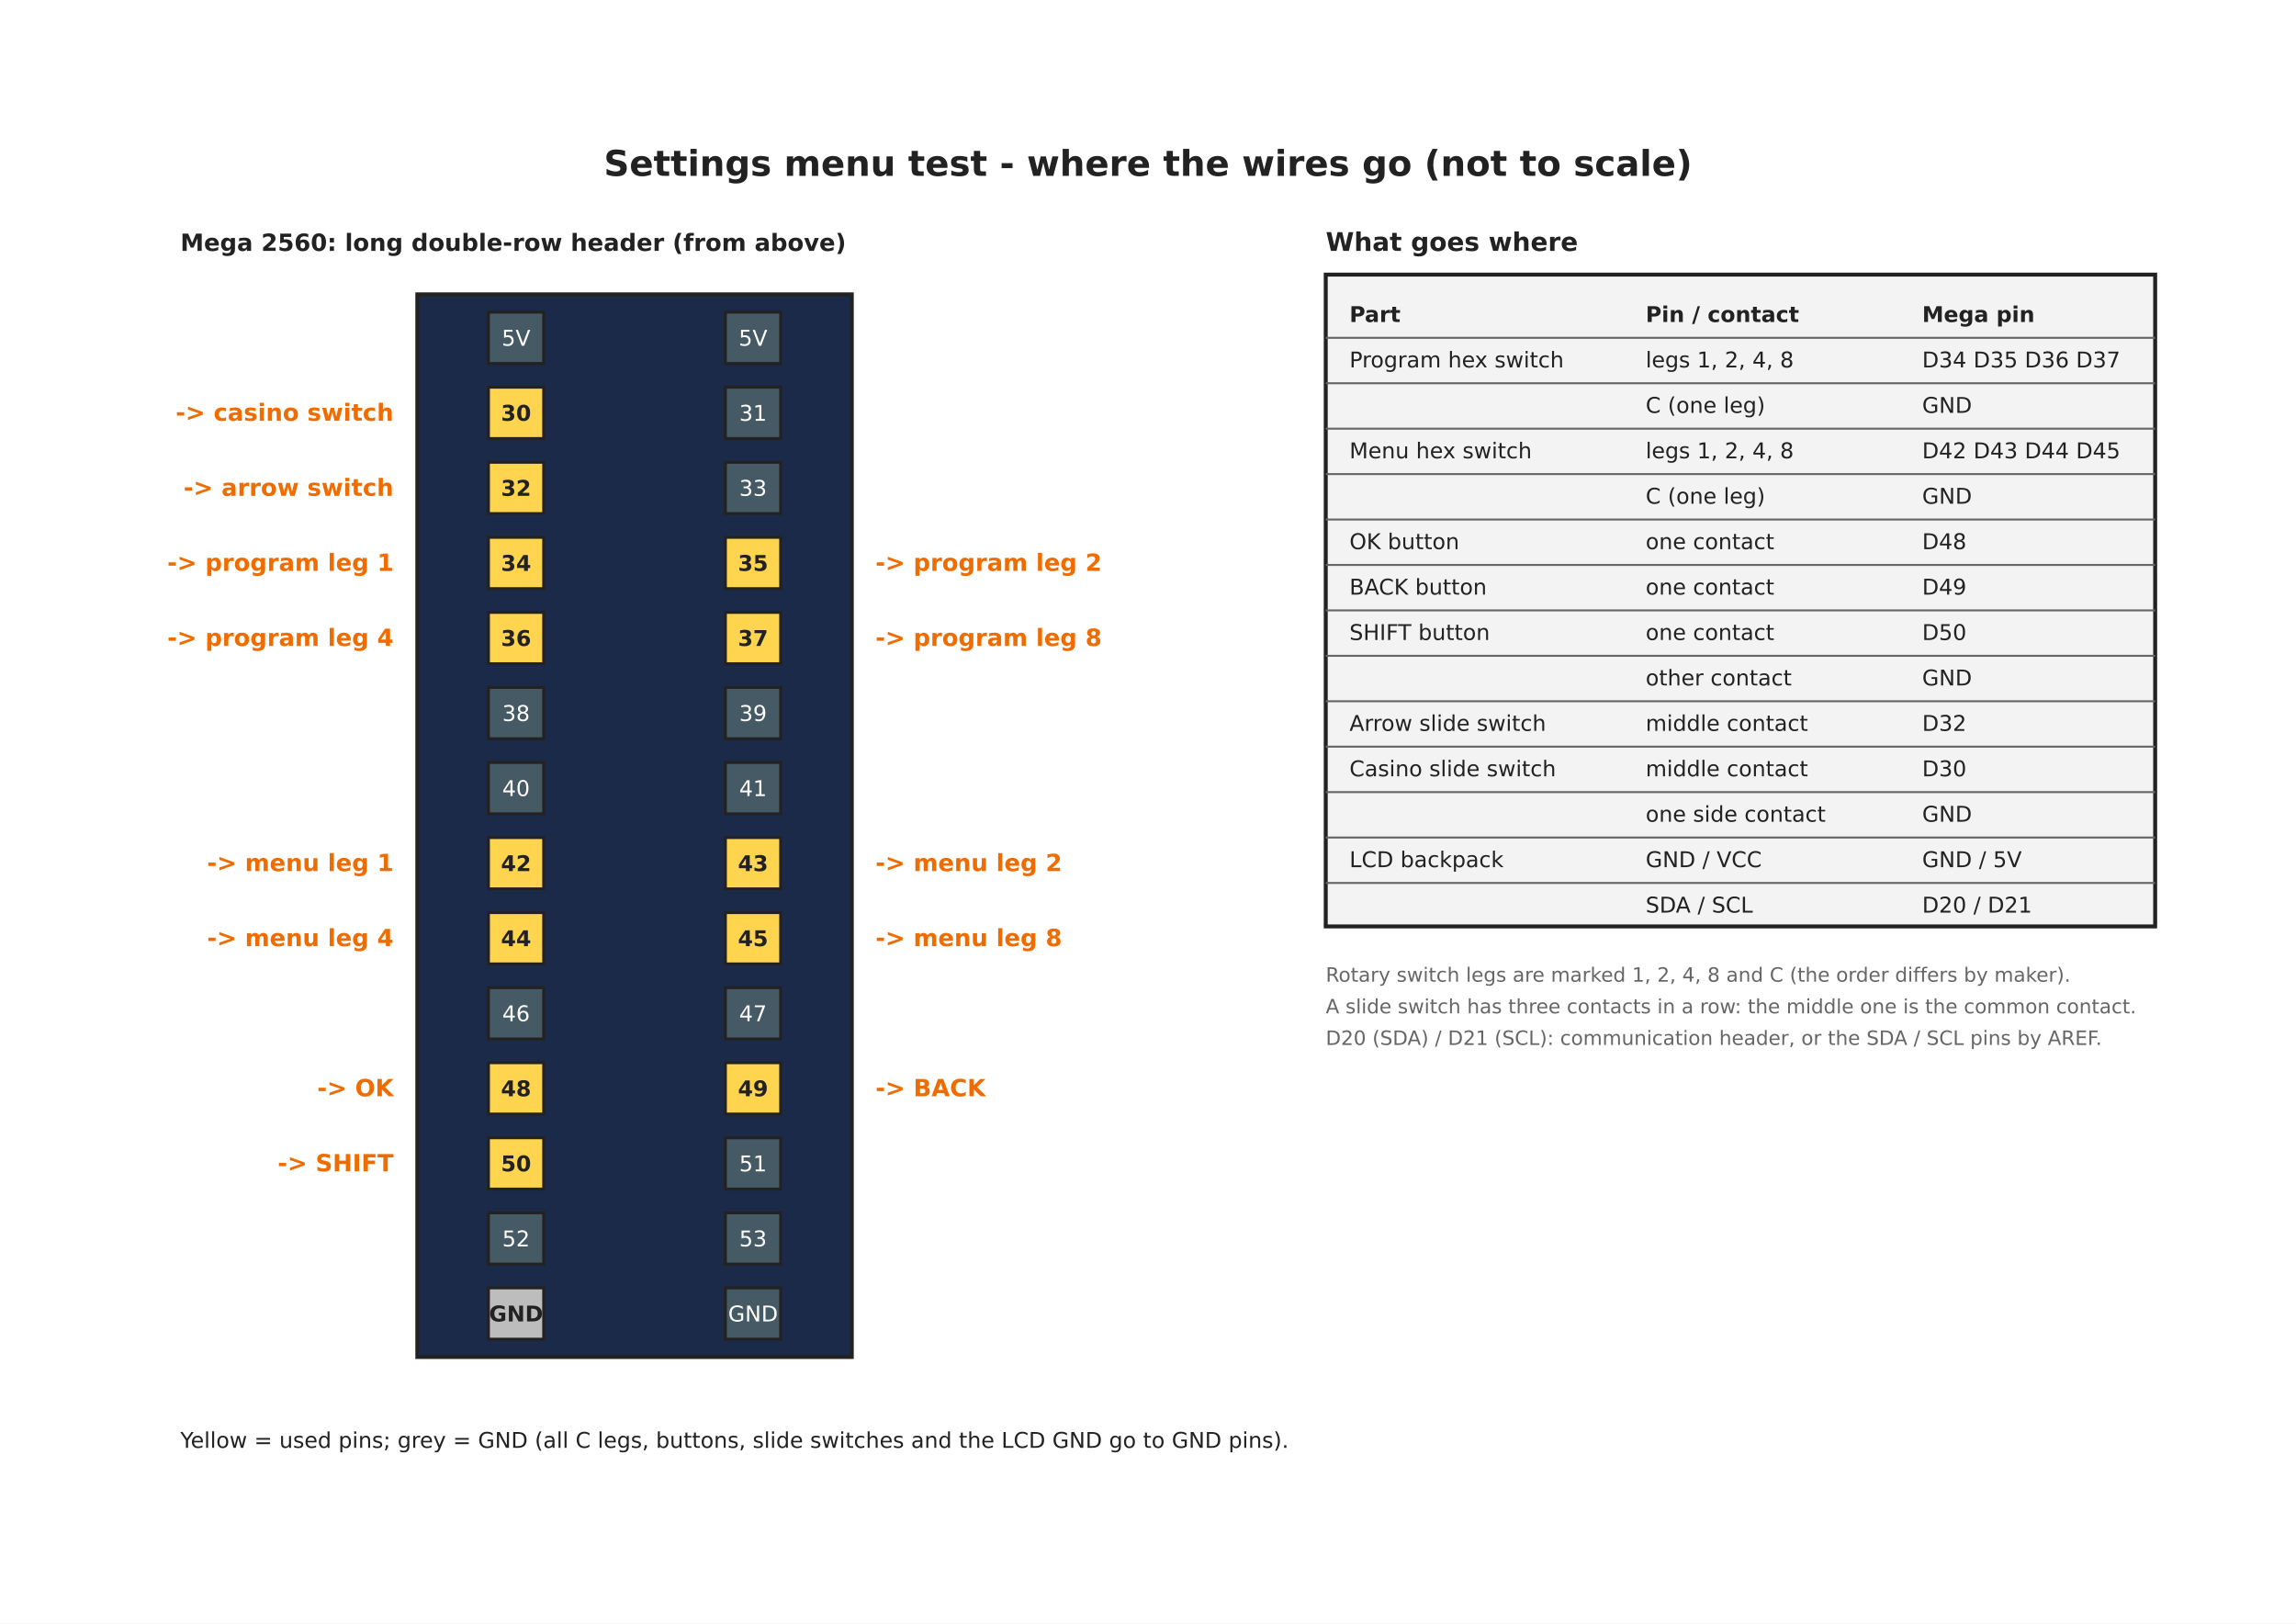
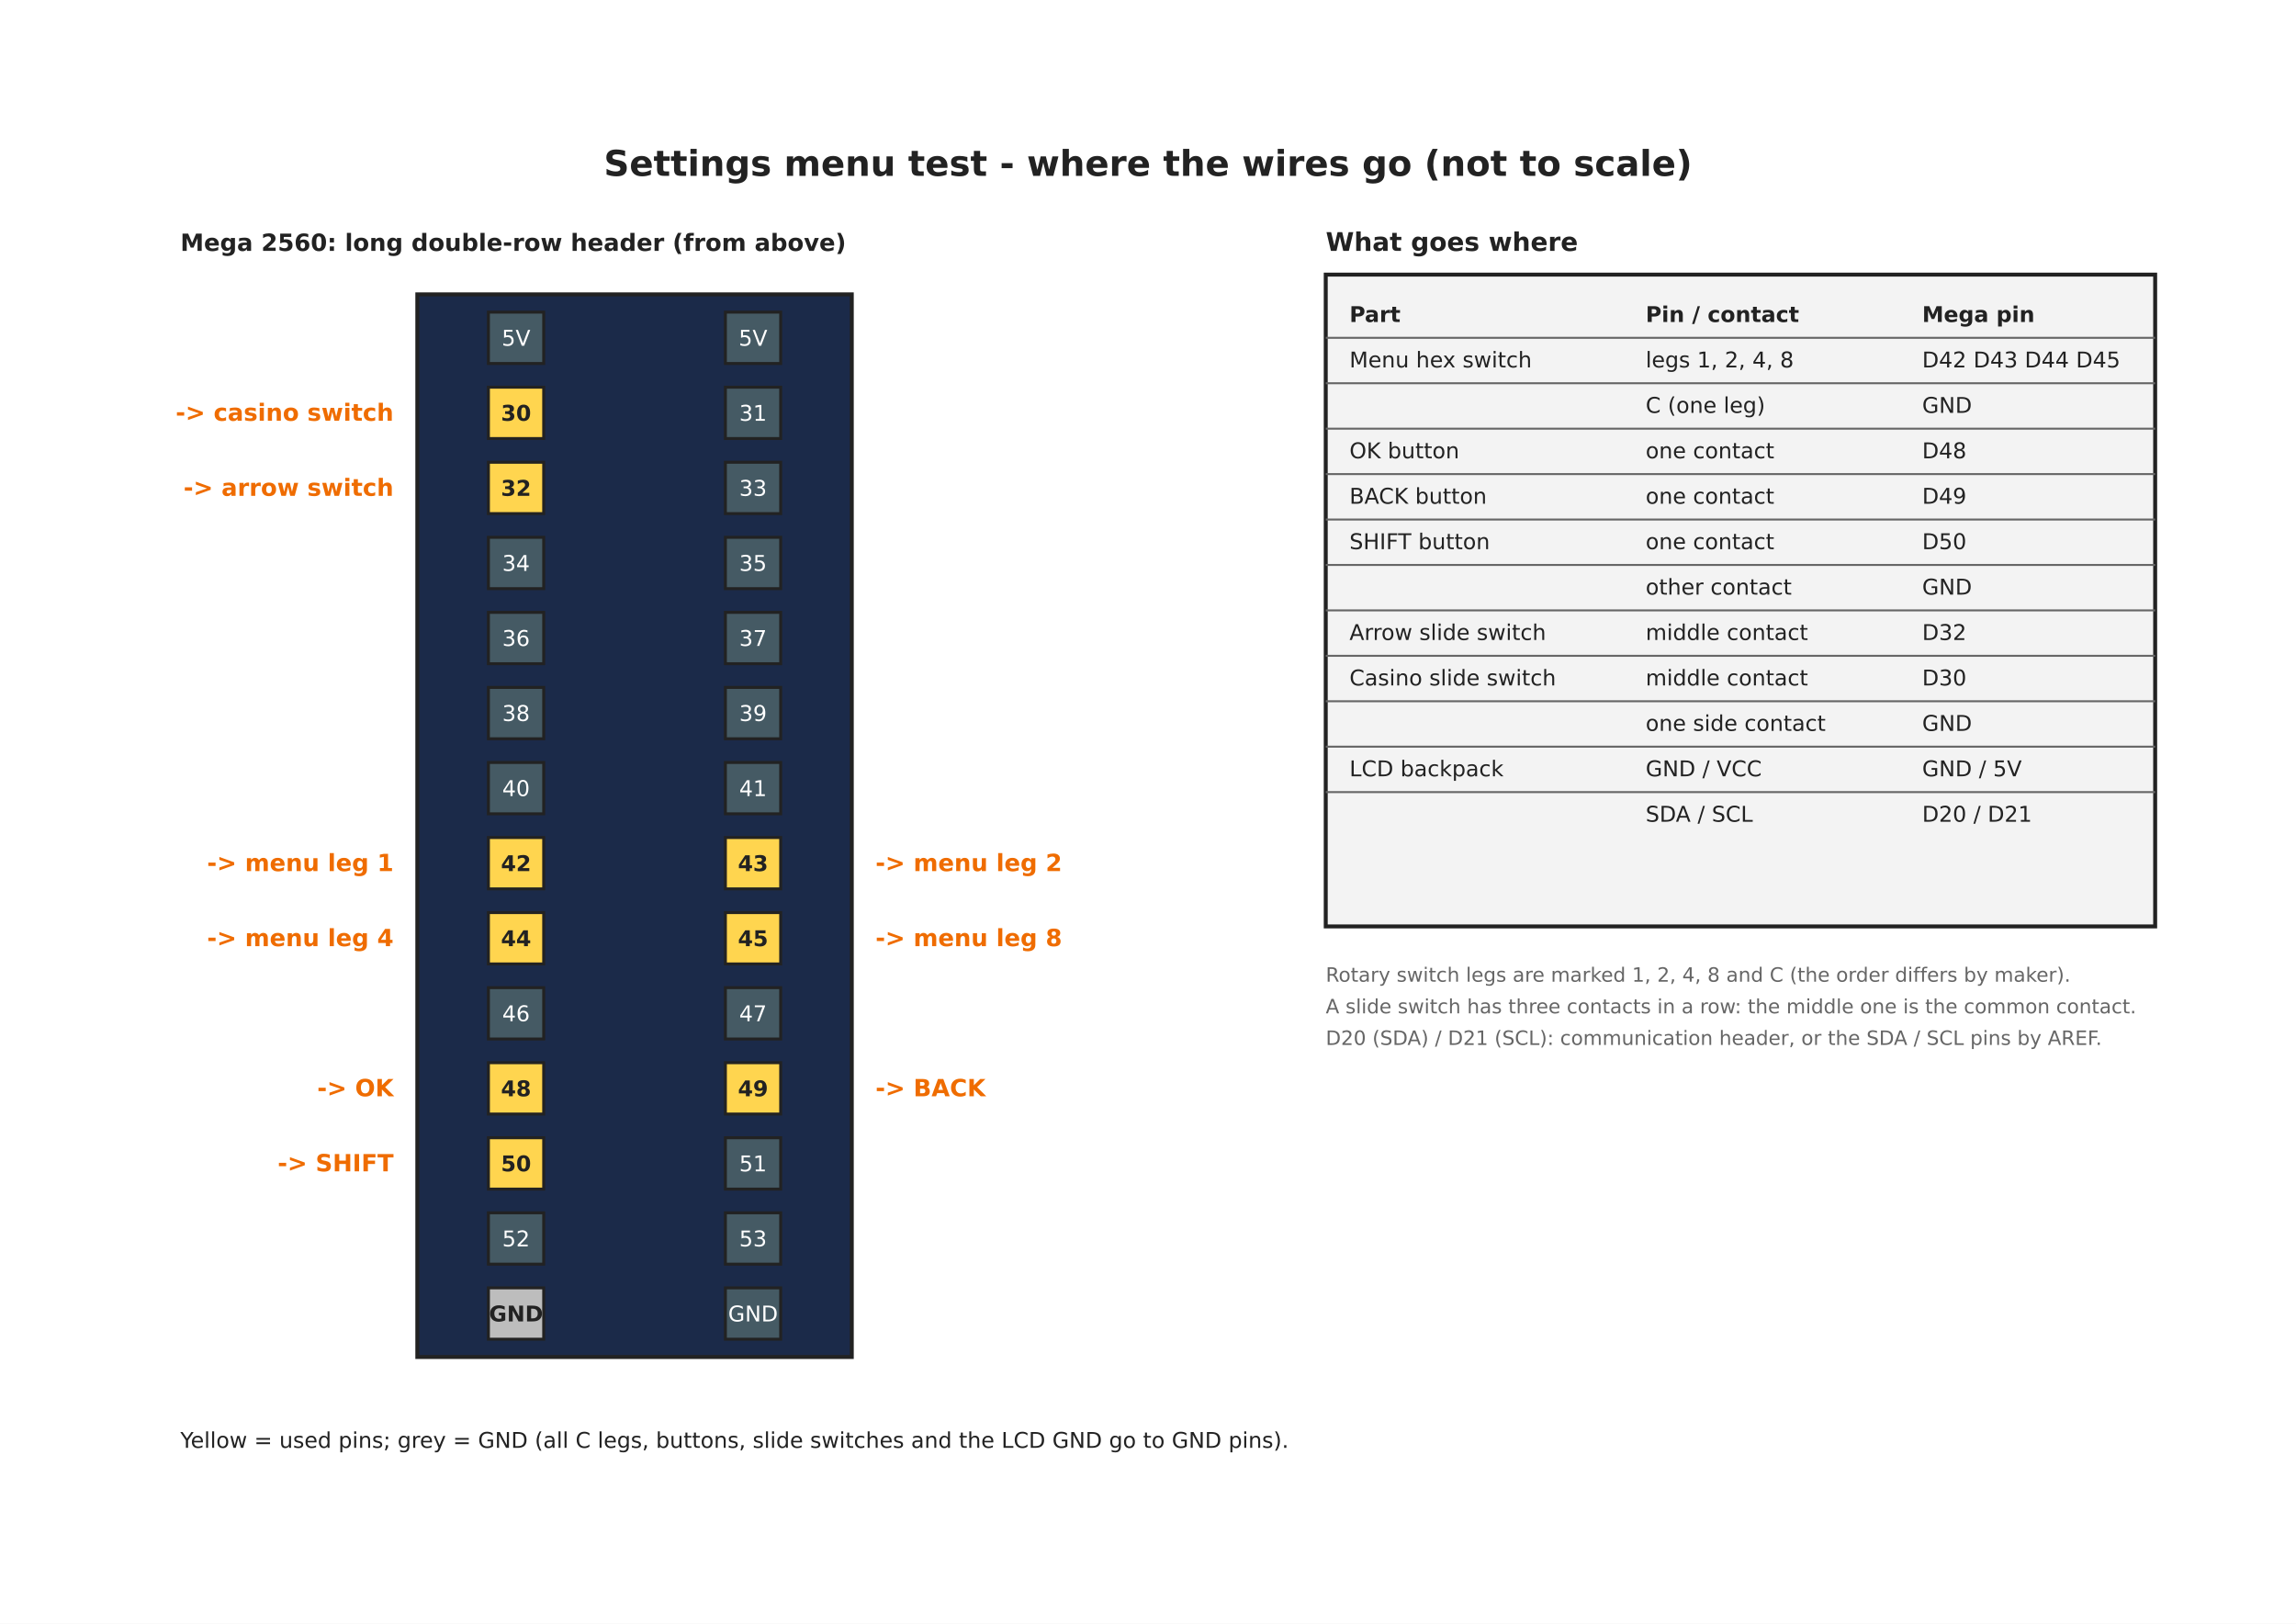
<svg xmlns="http://www.w3.org/2000/svg" width="297mm" height="210mm" viewBox="-31.317 -61.032 1162.63 822.064">
  <rect x="-31.317" y="-61.032" width="1162.63" height="822.064" fill="#ffffff" />
  <text x="550" y="28" font-size="18" text-anchor="middle" fill="#222222" font-weight="bold" font-family="DejaVu Sans, Arial, sans-serif">Settings menu test - where the wires go (not to scale)</text>
  <text x="60" y="66" font-size="12" text-anchor="start" fill="#222222" font-weight="bold" font-family="DejaVu Sans, Arial, sans-serif">Mega 2560: long double-row header (from above)</text>
  <rect x="180" y="88" width="220" height="538" rx="0" fill="#1b2a49" stroke="#222222" stroke-width="2" />
  <rect x="216" y="97" width="28" height="26" rx="0" fill="#455a64" stroke="#222222" stroke-width="1.5" />
  <text x="230" y="114" font-size="11" text-anchor="middle" fill="#ffffff" font-weight="normal" font-family="DejaVu Sans, Arial, sans-serif">5V</text>
  <rect x="336" y="97" width="28" height="26" rx="0" fill="#455a64" stroke="#222222" stroke-width="1.5" />
  <text x="350" y="114" font-size="11" text-anchor="middle" fill="#ffffff" font-weight="normal" font-family="DejaVu Sans, Arial, sans-serif">5V</text>
  <rect x="216" y="135" width="28" height="26" rx="0" fill="#ffd54f" stroke="#222222" stroke-width="1.5" />
  <text x="230" y="152" font-size="11" text-anchor="middle" fill="#222222" font-weight="bold" font-family="DejaVu Sans, Arial, sans-serif">30</text>
  <text x="168" y="152" font-size="12" text-anchor="end" fill="#ef6c00" font-weight="bold" font-family="DejaVu Sans, Arial, sans-serif">-&gt; casino switch</text>
  <rect x="336" y="135" width="28" height="26" rx="0" fill="#455a64" stroke="#222222" stroke-width="1.5" />
  <text x="350" y="152" font-size="11" text-anchor="middle" fill="#ffffff" font-weight="normal" font-family="DejaVu Sans, Arial, sans-serif">31</text>
  <rect x="216" y="173" width="28" height="26" rx="0" fill="#ffd54f" stroke="#222222" stroke-width="1.5" />
  <text x="230" y="190" font-size="11" text-anchor="middle" fill="#222222" font-weight="bold" font-family="DejaVu Sans, Arial, sans-serif">32</text>
  <text x="168" y="190" font-size="12" text-anchor="end" fill="#ef6c00" font-weight="bold" font-family="DejaVu Sans, Arial, sans-serif">-&gt; arrow switch</text>
  <rect x="336" y="173" width="28" height="26" rx="0" fill="#455a64" stroke="#222222" stroke-width="1.5" />
  <text x="350" y="190" font-size="11" text-anchor="middle" fill="#ffffff" font-weight="normal" font-family="DejaVu Sans, Arial, sans-serif">33</text>
-   <rect x="216" y="211" width="28" height="26" rx="0" fill="#ffd54f" stroke="#222222" stroke-width="1.5" />
-   <text x="230" y="228" font-size="11" text-anchor="middle" fill="#222222" font-weight="bold" font-family="DejaVu Sans, Arial, sans-serif">34</text>
-   <text x="168" y="228" font-size="12" text-anchor="end" fill="#ef6c00" font-weight="bold" font-family="DejaVu Sans, Arial, sans-serif">-&gt; program leg 1</text>
-   <rect x="336" y="211" width="28" height="26" rx="0" fill="#ffd54f" stroke="#222222" stroke-width="1.5" />
-   <text x="350" y="228" font-size="11" text-anchor="middle" fill="#222222" font-weight="bold" font-family="DejaVu Sans, Arial, sans-serif">35</text>
-   <text x="412" y="228" font-size="12" text-anchor="start" fill="#ef6c00" font-weight="bold" font-family="DejaVu Sans, Arial, sans-serif">-&gt; program leg 2</text>
-   <rect x="216" y="249" width="28" height="26" rx="0" fill="#ffd54f" stroke="#222222" stroke-width="1.5" />
-   <text x="230" y="266" font-size="11" text-anchor="middle" fill="#222222" font-weight="bold" font-family="DejaVu Sans, Arial, sans-serif">36</text>
-   <text x="168" y="266" font-size="12" text-anchor="end" fill="#ef6c00" font-weight="bold" font-family="DejaVu Sans, Arial, sans-serif">-&gt; program leg 4</text>
-   <rect x="336" y="249" width="28" height="26" rx="0" fill="#ffd54f" stroke="#222222" stroke-width="1.5" />
-   <text x="350" y="266" font-size="11" text-anchor="middle" fill="#222222" font-weight="bold" font-family="DejaVu Sans, Arial, sans-serif">37</text>
-   <text x="412" y="266" font-size="12" text-anchor="start" fill="#ef6c00" font-weight="bold" font-family="DejaVu Sans, Arial, sans-serif">-&gt; program leg 8</text>
+   <rect x="216" y="211" width="28" height="26" rx="0" fill="#455a64" stroke="#222222" stroke-width="1.5" />
+   <text x="230" y="228" font-size="11" text-anchor="middle" fill="#ffffff" font-weight="normal" font-family="DejaVu Sans, Arial, sans-serif">34</text>
+   <rect x="336" y="211" width="28" height="26" rx="0" fill="#455a64" stroke="#222222" stroke-width="1.5" />
+   <text x="350" y="228" font-size="11" text-anchor="middle" fill="#ffffff" font-weight="normal" font-family="DejaVu Sans, Arial, sans-serif">35</text>
+   <rect x="216" y="249" width="28" height="26" rx="0" fill="#455a64" stroke="#222222" stroke-width="1.5" />
+   <text x="230" y="266" font-size="11" text-anchor="middle" fill="#ffffff" font-weight="normal" font-family="DejaVu Sans, Arial, sans-serif">36</text>
+   <rect x="336" y="249" width="28" height="26" rx="0" fill="#455a64" stroke="#222222" stroke-width="1.5" />
+   <text x="350" y="266" font-size="11" text-anchor="middle" fill="#ffffff" font-weight="normal" font-family="DejaVu Sans, Arial, sans-serif">37</text>
  <rect x="216" y="287" width="28" height="26" rx="0" fill="#455a64" stroke="#222222" stroke-width="1.5" />
  <text x="230" y="304" font-size="11" text-anchor="middle" fill="#ffffff" font-weight="normal" font-family="DejaVu Sans, Arial, sans-serif">38</text>
  <rect x="336" y="287" width="28" height="26" rx="0" fill="#455a64" stroke="#222222" stroke-width="1.5" />
  <text x="350" y="304" font-size="11" text-anchor="middle" fill="#ffffff" font-weight="normal" font-family="DejaVu Sans, Arial, sans-serif">39</text>
  <rect x="216" y="325" width="28" height="26" rx="0" fill="#455a64" stroke="#222222" stroke-width="1.5" />
  <text x="230" y="342" font-size="11" text-anchor="middle" fill="#ffffff" font-weight="normal" font-family="DejaVu Sans, Arial, sans-serif">40</text>
  <rect x="336" y="325" width="28" height="26" rx="0" fill="#455a64" stroke="#222222" stroke-width="1.5" />
  <text x="350" y="342" font-size="11" text-anchor="middle" fill="#ffffff" font-weight="normal" font-family="DejaVu Sans, Arial, sans-serif">41</text>
  <rect x="216" y="363" width="28" height="26" rx="0" fill="#ffd54f" stroke="#222222" stroke-width="1.5" />
  <text x="230" y="380" font-size="11" text-anchor="middle" fill="#222222" font-weight="bold" font-family="DejaVu Sans, Arial, sans-serif">42</text>
  <text x="168" y="380" font-size="12" text-anchor="end" fill="#ef6c00" font-weight="bold" font-family="DejaVu Sans, Arial, sans-serif">-&gt; menu leg 1</text>
  <rect x="336" y="363" width="28" height="26" rx="0" fill="#ffd54f" stroke="#222222" stroke-width="1.5" />
  <text x="350" y="380" font-size="11" text-anchor="middle" fill="#222222" font-weight="bold" font-family="DejaVu Sans, Arial, sans-serif">43</text>
  <text x="412" y="380" font-size="12" text-anchor="start" fill="#ef6c00" font-weight="bold" font-family="DejaVu Sans, Arial, sans-serif">-&gt; menu leg 2</text>
  <rect x="216" y="401" width="28" height="26" rx="0" fill="#ffd54f" stroke="#222222" stroke-width="1.5" />
  <text x="230" y="418" font-size="11" text-anchor="middle" fill="#222222" font-weight="bold" font-family="DejaVu Sans, Arial, sans-serif">44</text>
  <text x="168" y="418" font-size="12" text-anchor="end" fill="#ef6c00" font-weight="bold" font-family="DejaVu Sans, Arial, sans-serif">-&gt; menu leg 4</text>
  <rect x="336" y="401" width="28" height="26" rx="0" fill="#ffd54f" stroke="#222222" stroke-width="1.5" />
  <text x="350" y="418" font-size="11" text-anchor="middle" fill="#222222" font-weight="bold" font-family="DejaVu Sans, Arial, sans-serif">45</text>
  <text x="412" y="418" font-size="12" text-anchor="start" fill="#ef6c00" font-weight="bold" font-family="DejaVu Sans, Arial, sans-serif">-&gt; menu leg 8</text>
  <rect x="216" y="439" width="28" height="26" rx="0" fill="#455a64" stroke="#222222" stroke-width="1.5" />
  <text x="230" y="456" font-size="11" text-anchor="middle" fill="#ffffff" font-weight="normal" font-family="DejaVu Sans, Arial, sans-serif">46</text>
  <rect x="336" y="439" width="28" height="26" rx="0" fill="#455a64" stroke="#222222" stroke-width="1.5" />
  <text x="350" y="456" font-size="11" text-anchor="middle" fill="#ffffff" font-weight="normal" font-family="DejaVu Sans, Arial, sans-serif">47</text>
  <rect x="216" y="477" width="28" height="26" rx="0" fill="#ffd54f" stroke="#222222" stroke-width="1.5" />
  <text x="230" y="494" font-size="11" text-anchor="middle" fill="#222222" font-weight="bold" font-family="DejaVu Sans, Arial, sans-serif">48</text>
  <text x="168" y="494" font-size="12" text-anchor="end" fill="#ef6c00" font-weight="bold" font-family="DejaVu Sans, Arial, sans-serif">-&gt; OK</text>
  <rect x="336" y="477" width="28" height="26" rx="0" fill="#ffd54f" stroke="#222222" stroke-width="1.5" />
  <text x="350" y="494" font-size="11" text-anchor="middle" fill="#222222" font-weight="bold" font-family="DejaVu Sans, Arial, sans-serif">49</text>
  <text x="412" y="494" font-size="12" text-anchor="start" fill="#ef6c00" font-weight="bold" font-family="DejaVu Sans, Arial, sans-serif">-&gt; BACK</text>
  <rect x="216" y="515" width="28" height="26" rx="0" fill="#ffd54f" stroke="#222222" stroke-width="1.5" />
  <text x="230" y="532" font-size="11" text-anchor="middle" fill="#222222" font-weight="bold" font-family="DejaVu Sans, Arial, sans-serif">50</text>
  <text x="168" y="532" font-size="12" text-anchor="end" fill="#ef6c00" font-weight="bold" font-family="DejaVu Sans, Arial, sans-serif">-&gt; SHIFT</text>
  <rect x="336" y="515" width="28" height="26" rx="0" fill="#455a64" stroke="#222222" stroke-width="1.5" />
  <text x="350" y="532" font-size="11" text-anchor="middle" fill="#ffffff" font-weight="normal" font-family="DejaVu Sans, Arial, sans-serif">51</text>
  <rect x="216" y="553" width="28" height="26" rx="0" fill="#455a64" stroke="#222222" stroke-width="1.5" />
  <text x="230" y="570" font-size="11" text-anchor="middle" fill="#ffffff" font-weight="normal" font-family="DejaVu Sans, Arial, sans-serif">52</text>
  <rect x="336" y="553" width="28" height="26" rx="0" fill="#455a64" stroke="#222222" stroke-width="1.5" />
  <text x="350" y="570" font-size="11" text-anchor="middle" fill="#ffffff" font-weight="normal" font-family="DejaVu Sans, Arial, sans-serif">53</text>
  <rect x="216" y="591" width="28" height="26" rx="0" fill="#bdbdbd" stroke="#222222" stroke-width="1.5" />
  <text x="230" y="608" font-size="11" text-anchor="middle" fill="#222222" font-weight="bold" font-family="DejaVu Sans, Arial, sans-serif">GND</text>
  <rect x="336" y="591" width="28" height="26" rx="0" fill="#455a64" stroke="#222222" stroke-width="1.5" />
  <text x="350" y="608" font-size="11" text-anchor="middle" fill="#ffffff" font-weight="normal" font-family="DejaVu Sans, Arial, sans-serif">GND</text>
  <text x="60" y="672" font-size="11" text-anchor="start" fill="#222222" font-weight="normal" font-family="DejaVu Sans, Arial, sans-serif">Yellow = used pins; grey = GND (all C legs, buttons, slide switches and the LCD GND go to GND pins).</text>
  <text x="640" y="66" font-size="13" text-anchor="start" fill="#222222" font-weight="bold" font-family="DejaVu Sans, Arial, sans-serif">What goes where</text>
  <rect x="640" y="78" width="420" height="330" rx="0" fill="#f3f3f3" stroke="#222222" stroke-width="2" />
  <text x="652" y="102" font-size="11" text-anchor="start" fill="#222222" font-weight="bold" font-family="DejaVu Sans, Arial, sans-serif">Part</text>
  <text x="802" y="102" font-size="11" text-anchor="start" fill="#222222" font-weight="bold" font-family="DejaVu Sans, Arial, sans-serif">Pin / contact</text>
  <text x="942" y="102" font-size="11" text-anchor="start" fill="#222222" font-weight="bold" font-family="DejaVu Sans, Arial, sans-serif">Mega pin</text>
  <line x1="640" y1="110" x2="1060" y2="110" stroke="#666666" stroke-width="1" />
-   <text x="652" y="125" font-size="11" text-anchor="start" fill="#222222" font-weight="normal" font-family="DejaVu Sans, Arial, sans-serif">Program hex switch</text>
+   <text x="652" y="125" font-size="11" text-anchor="start" fill="#222222" font-weight="normal" font-family="DejaVu Sans, Arial, sans-serif">Menu hex switch</text>
  <text x="802" y="125" font-size="11" text-anchor="start" fill="#222222" font-weight="normal" font-family="DejaVu Sans, Arial, sans-serif">legs 1, 2, 4, 8</text>
-   <text x="942" y="125" font-size="11" text-anchor="start" fill="#222222" font-weight="normal" font-family="DejaVu Sans, Arial, sans-serif">D34 D35 D36 D37</text>
+   <text x="942" y="125" font-size="11" text-anchor="start" fill="#222222" font-weight="normal" font-family="DejaVu Sans, Arial, sans-serif">D42 D43 D44 D45</text>
  <line x1="640" y1="133" x2="1060" y2="133" stroke="#666666" stroke-width="1" />
  <text x="652" y="148" font-size="11" text-anchor="start" fill="#222222" font-weight="normal" font-family="DejaVu Sans, Arial, sans-serif" />
  <text x="802" y="148" font-size="11" text-anchor="start" fill="#222222" font-weight="normal" font-family="DejaVu Sans, Arial, sans-serif">C (one leg)</text>
  <text x="942" y="148" font-size="11" text-anchor="start" fill="#222222" font-weight="normal" font-family="DejaVu Sans, Arial, sans-serif">GND</text>
  <line x1="640" y1="156" x2="1060" y2="156" stroke="#666666" stroke-width="1" />
-   <text x="652" y="171" font-size="11" text-anchor="start" fill="#222222" font-weight="normal" font-family="DejaVu Sans, Arial, sans-serif">Menu hex switch</text>
-   <text x="802" y="171" font-size="11" text-anchor="start" fill="#222222" font-weight="normal" font-family="DejaVu Sans, Arial, sans-serif">legs 1, 2, 4, 8</text>
-   <text x="942" y="171" font-size="11" text-anchor="start" fill="#222222" font-weight="normal" font-family="DejaVu Sans, Arial, sans-serif">D42 D43 D44 D45</text>
+   <text x="652" y="171" font-size="11" text-anchor="start" fill="#222222" font-weight="normal" font-family="DejaVu Sans, Arial, sans-serif">OK button</text>
+   <text x="802" y="171" font-size="11" text-anchor="start" fill="#222222" font-weight="normal" font-family="DejaVu Sans, Arial, sans-serif">one contact</text>
+   <text x="942" y="171" font-size="11" text-anchor="start" fill="#222222" font-weight="normal" font-family="DejaVu Sans, Arial, sans-serif">D48</text>
  <line x1="640" y1="179" x2="1060" y2="179" stroke="#666666" stroke-width="1" />
-   <text x="652" y="194" font-size="11" text-anchor="start" fill="#222222" font-weight="normal" font-family="DejaVu Sans, Arial, sans-serif" />
-   <text x="802" y="194" font-size="11" text-anchor="start" fill="#222222" font-weight="normal" font-family="DejaVu Sans, Arial, sans-serif">C (one leg)</text>
-   <text x="942" y="194" font-size="11" text-anchor="start" fill="#222222" font-weight="normal" font-family="DejaVu Sans, Arial, sans-serif">GND</text>
+   <text x="652" y="194" font-size="11" text-anchor="start" fill="#222222" font-weight="normal" font-family="DejaVu Sans, Arial, sans-serif">BACK button</text>
+   <text x="802" y="194" font-size="11" text-anchor="start" fill="#222222" font-weight="normal" font-family="DejaVu Sans, Arial, sans-serif">one contact</text>
+   <text x="942" y="194" font-size="11" text-anchor="start" fill="#222222" font-weight="normal" font-family="DejaVu Sans, Arial, sans-serif">D49</text>
  <line x1="640" y1="202" x2="1060" y2="202" stroke="#666666" stroke-width="1" />
-   <text x="652" y="217" font-size="11" text-anchor="start" fill="#222222" font-weight="normal" font-family="DejaVu Sans, Arial, sans-serif">OK button</text>
+   <text x="652" y="217" font-size="11" text-anchor="start" fill="#222222" font-weight="normal" font-family="DejaVu Sans, Arial, sans-serif">SHIFT button</text>
  <text x="802" y="217" font-size="11" text-anchor="start" fill="#222222" font-weight="normal" font-family="DejaVu Sans, Arial, sans-serif">one contact</text>
-   <text x="942" y="217" font-size="11" text-anchor="start" fill="#222222" font-weight="normal" font-family="DejaVu Sans, Arial, sans-serif">D48</text>
+   <text x="942" y="217" font-size="11" text-anchor="start" fill="#222222" font-weight="normal" font-family="DejaVu Sans, Arial, sans-serif">D50</text>
  <line x1="640" y1="225" x2="1060" y2="225" stroke="#666666" stroke-width="1" />
-   <text x="652" y="240" font-size="11" text-anchor="start" fill="#222222" font-weight="normal" font-family="DejaVu Sans, Arial, sans-serif">BACK button</text>
-   <text x="802" y="240" font-size="11" text-anchor="start" fill="#222222" font-weight="normal" font-family="DejaVu Sans, Arial, sans-serif">one contact</text>
-   <text x="942" y="240" font-size="11" text-anchor="start" fill="#222222" font-weight="normal" font-family="DejaVu Sans, Arial, sans-serif">D49</text>
+   <text x="652" y="240" font-size="11" text-anchor="start" fill="#222222" font-weight="normal" font-family="DejaVu Sans, Arial, sans-serif" />
+   <text x="802" y="240" font-size="11" text-anchor="start" fill="#222222" font-weight="normal" font-family="DejaVu Sans, Arial, sans-serif">other contact</text>
+   <text x="942" y="240" font-size="11" text-anchor="start" fill="#222222" font-weight="normal" font-family="DejaVu Sans, Arial, sans-serif">GND</text>
  <line x1="640" y1="248" x2="1060" y2="248" stroke="#666666" stroke-width="1" />
-   <text x="652" y="263" font-size="11" text-anchor="start" fill="#222222" font-weight="normal" font-family="DejaVu Sans, Arial, sans-serif">SHIFT button</text>
-   <text x="802" y="263" font-size="11" text-anchor="start" fill="#222222" font-weight="normal" font-family="DejaVu Sans, Arial, sans-serif">one contact</text>
-   <text x="942" y="263" font-size="11" text-anchor="start" fill="#222222" font-weight="normal" font-family="DejaVu Sans, Arial, sans-serif">D50</text>
+   <text x="652" y="263" font-size="11" text-anchor="start" fill="#222222" font-weight="normal" font-family="DejaVu Sans, Arial, sans-serif">Arrow slide switch</text>
+   <text x="802" y="263" font-size="11" text-anchor="start" fill="#222222" font-weight="normal" font-family="DejaVu Sans, Arial, sans-serif">middle contact</text>
+   <text x="942" y="263" font-size="11" text-anchor="start" fill="#222222" font-weight="normal" font-family="DejaVu Sans, Arial, sans-serif">D32</text>
  <line x1="640" y1="271" x2="1060" y2="271" stroke="#666666" stroke-width="1" />
-   <text x="652" y="286" font-size="11" text-anchor="start" fill="#222222" font-weight="normal" font-family="DejaVu Sans, Arial, sans-serif" />
-   <text x="802" y="286" font-size="11" text-anchor="start" fill="#222222" font-weight="normal" font-family="DejaVu Sans, Arial, sans-serif">other contact</text>
-   <text x="942" y="286" font-size="11" text-anchor="start" fill="#222222" font-weight="normal" font-family="DejaVu Sans, Arial, sans-serif">GND</text>
+   <text x="652" y="286" font-size="11" text-anchor="start" fill="#222222" font-weight="normal" font-family="DejaVu Sans, Arial, sans-serif">Casino slide switch</text>
+   <text x="802" y="286" font-size="11" text-anchor="start" fill="#222222" font-weight="normal" font-family="DejaVu Sans, Arial, sans-serif">middle contact</text>
+   <text x="942" y="286" font-size="11" text-anchor="start" fill="#222222" font-weight="normal" font-family="DejaVu Sans, Arial, sans-serif">D30</text>
  <line x1="640" y1="294" x2="1060" y2="294" stroke="#666666" stroke-width="1" />
-   <text x="652" y="309" font-size="11" text-anchor="start" fill="#222222" font-weight="normal" font-family="DejaVu Sans, Arial, sans-serif">Arrow slide switch</text>
-   <text x="802" y="309" font-size="11" text-anchor="start" fill="#222222" font-weight="normal" font-family="DejaVu Sans, Arial, sans-serif">middle contact</text>
-   <text x="942" y="309" font-size="11" text-anchor="start" fill="#222222" font-weight="normal" font-family="DejaVu Sans, Arial, sans-serif">D32</text>
+   <text x="652" y="309" font-size="11" text-anchor="start" fill="#222222" font-weight="normal" font-family="DejaVu Sans, Arial, sans-serif" />
+   <text x="802" y="309" font-size="11" text-anchor="start" fill="#222222" font-weight="normal" font-family="DejaVu Sans, Arial, sans-serif">one side contact</text>
+   <text x="942" y="309" font-size="11" text-anchor="start" fill="#222222" font-weight="normal" font-family="DejaVu Sans, Arial, sans-serif">GND</text>
  <line x1="640" y1="317" x2="1060" y2="317" stroke="#666666" stroke-width="1" />
-   <text x="652" y="332" font-size="11" text-anchor="start" fill="#222222" font-weight="normal" font-family="DejaVu Sans, Arial, sans-serif">Casino slide switch</text>
-   <text x="802" y="332" font-size="11" text-anchor="start" fill="#222222" font-weight="normal" font-family="DejaVu Sans, Arial, sans-serif">middle contact</text>
-   <text x="942" y="332" font-size="11" text-anchor="start" fill="#222222" font-weight="normal" font-family="DejaVu Sans, Arial, sans-serif">D30</text>
+   <text x="652" y="332" font-size="11" text-anchor="start" fill="#222222" font-weight="normal" font-family="DejaVu Sans, Arial, sans-serif">LCD backpack</text>
+   <text x="802" y="332" font-size="11" text-anchor="start" fill="#222222" font-weight="normal" font-family="DejaVu Sans, Arial, sans-serif">GND / VCC</text>
+   <text x="942" y="332" font-size="11" text-anchor="start" fill="#222222" font-weight="normal" font-family="DejaVu Sans, Arial, sans-serif">GND / 5V</text>
  <line x1="640" y1="340" x2="1060" y2="340" stroke="#666666" stroke-width="1" />
  <text x="652" y="355" font-size="11" text-anchor="start" fill="#222222" font-weight="normal" font-family="DejaVu Sans, Arial, sans-serif" />
-   <text x="802" y="355" font-size="11" text-anchor="start" fill="#222222" font-weight="normal" font-family="DejaVu Sans, Arial, sans-serif">one side contact</text>
-   <text x="942" y="355" font-size="11" text-anchor="start" fill="#222222" font-weight="normal" font-family="DejaVu Sans, Arial, sans-serif">GND</text>
-   <line x1="640" y1="363" x2="1060" y2="363" stroke="#666666" stroke-width="1" />
-   <text x="652" y="378" font-size="11" text-anchor="start" fill="#222222" font-weight="normal" font-family="DejaVu Sans, Arial, sans-serif">LCD backpack</text>
-   <text x="802" y="378" font-size="11" text-anchor="start" fill="#222222" font-weight="normal" font-family="DejaVu Sans, Arial, sans-serif">GND / VCC</text>
-   <text x="942" y="378" font-size="11" text-anchor="start" fill="#222222" font-weight="normal" font-family="DejaVu Sans, Arial, sans-serif">GND / 5V</text>
-   <line x1="640" y1="386" x2="1060" y2="386" stroke="#666666" stroke-width="1" />
-   <text x="652" y="401" font-size="11" text-anchor="start" fill="#222222" font-weight="normal" font-family="DejaVu Sans, Arial, sans-serif" />
-   <text x="802" y="401" font-size="11" text-anchor="start" fill="#222222" font-weight="normal" font-family="DejaVu Sans, Arial, sans-serif">SDA / SCL</text>
-   <text x="942" y="401" font-size="11" text-anchor="start" fill="#222222" font-weight="normal" font-family="DejaVu Sans, Arial, sans-serif">D20 / D21</text>
+   <text x="802" y="355" font-size="11" text-anchor="start" fill="#222222" font-weight="normal" font-family="DejaVu Sans, Arial, sans-serif">SDA / SCL</text>
+   <text x="942" y="355" font-size="11" text-anchor="start" fill="#222222" font-weight="normal" font-family="DejaVu Sans, Arial, sans-serif">D20 / D21</text>
  <text x="640" y="436" font-size="10" text-anchor="start" fill="#666666" font-weight="normal" font-family="DejaVu Sans, Arial, sans-serif">Rotary switch legs are marked 1, 2, 4, 8 and C (the order differs by maker).</text>
  <text x="640" y="452" font-size="10" text-anchor="start" fill="#666666" font-weight="normal" font-family="DejaVu Sans, Arial, sans-serif">A slide switch has three contacts in a row: the middle one is the common contact.</text>
  <text x="640" y="468" font-size="10" text-anchor="start" fill="#666666" font-weight="normal" font-family="DejaVu Sans, Arial, sans-serif">D20 (SDA) / D21 (SCL): communication header, or the SDA / SCL pins by AREF.</text>
</svg>
